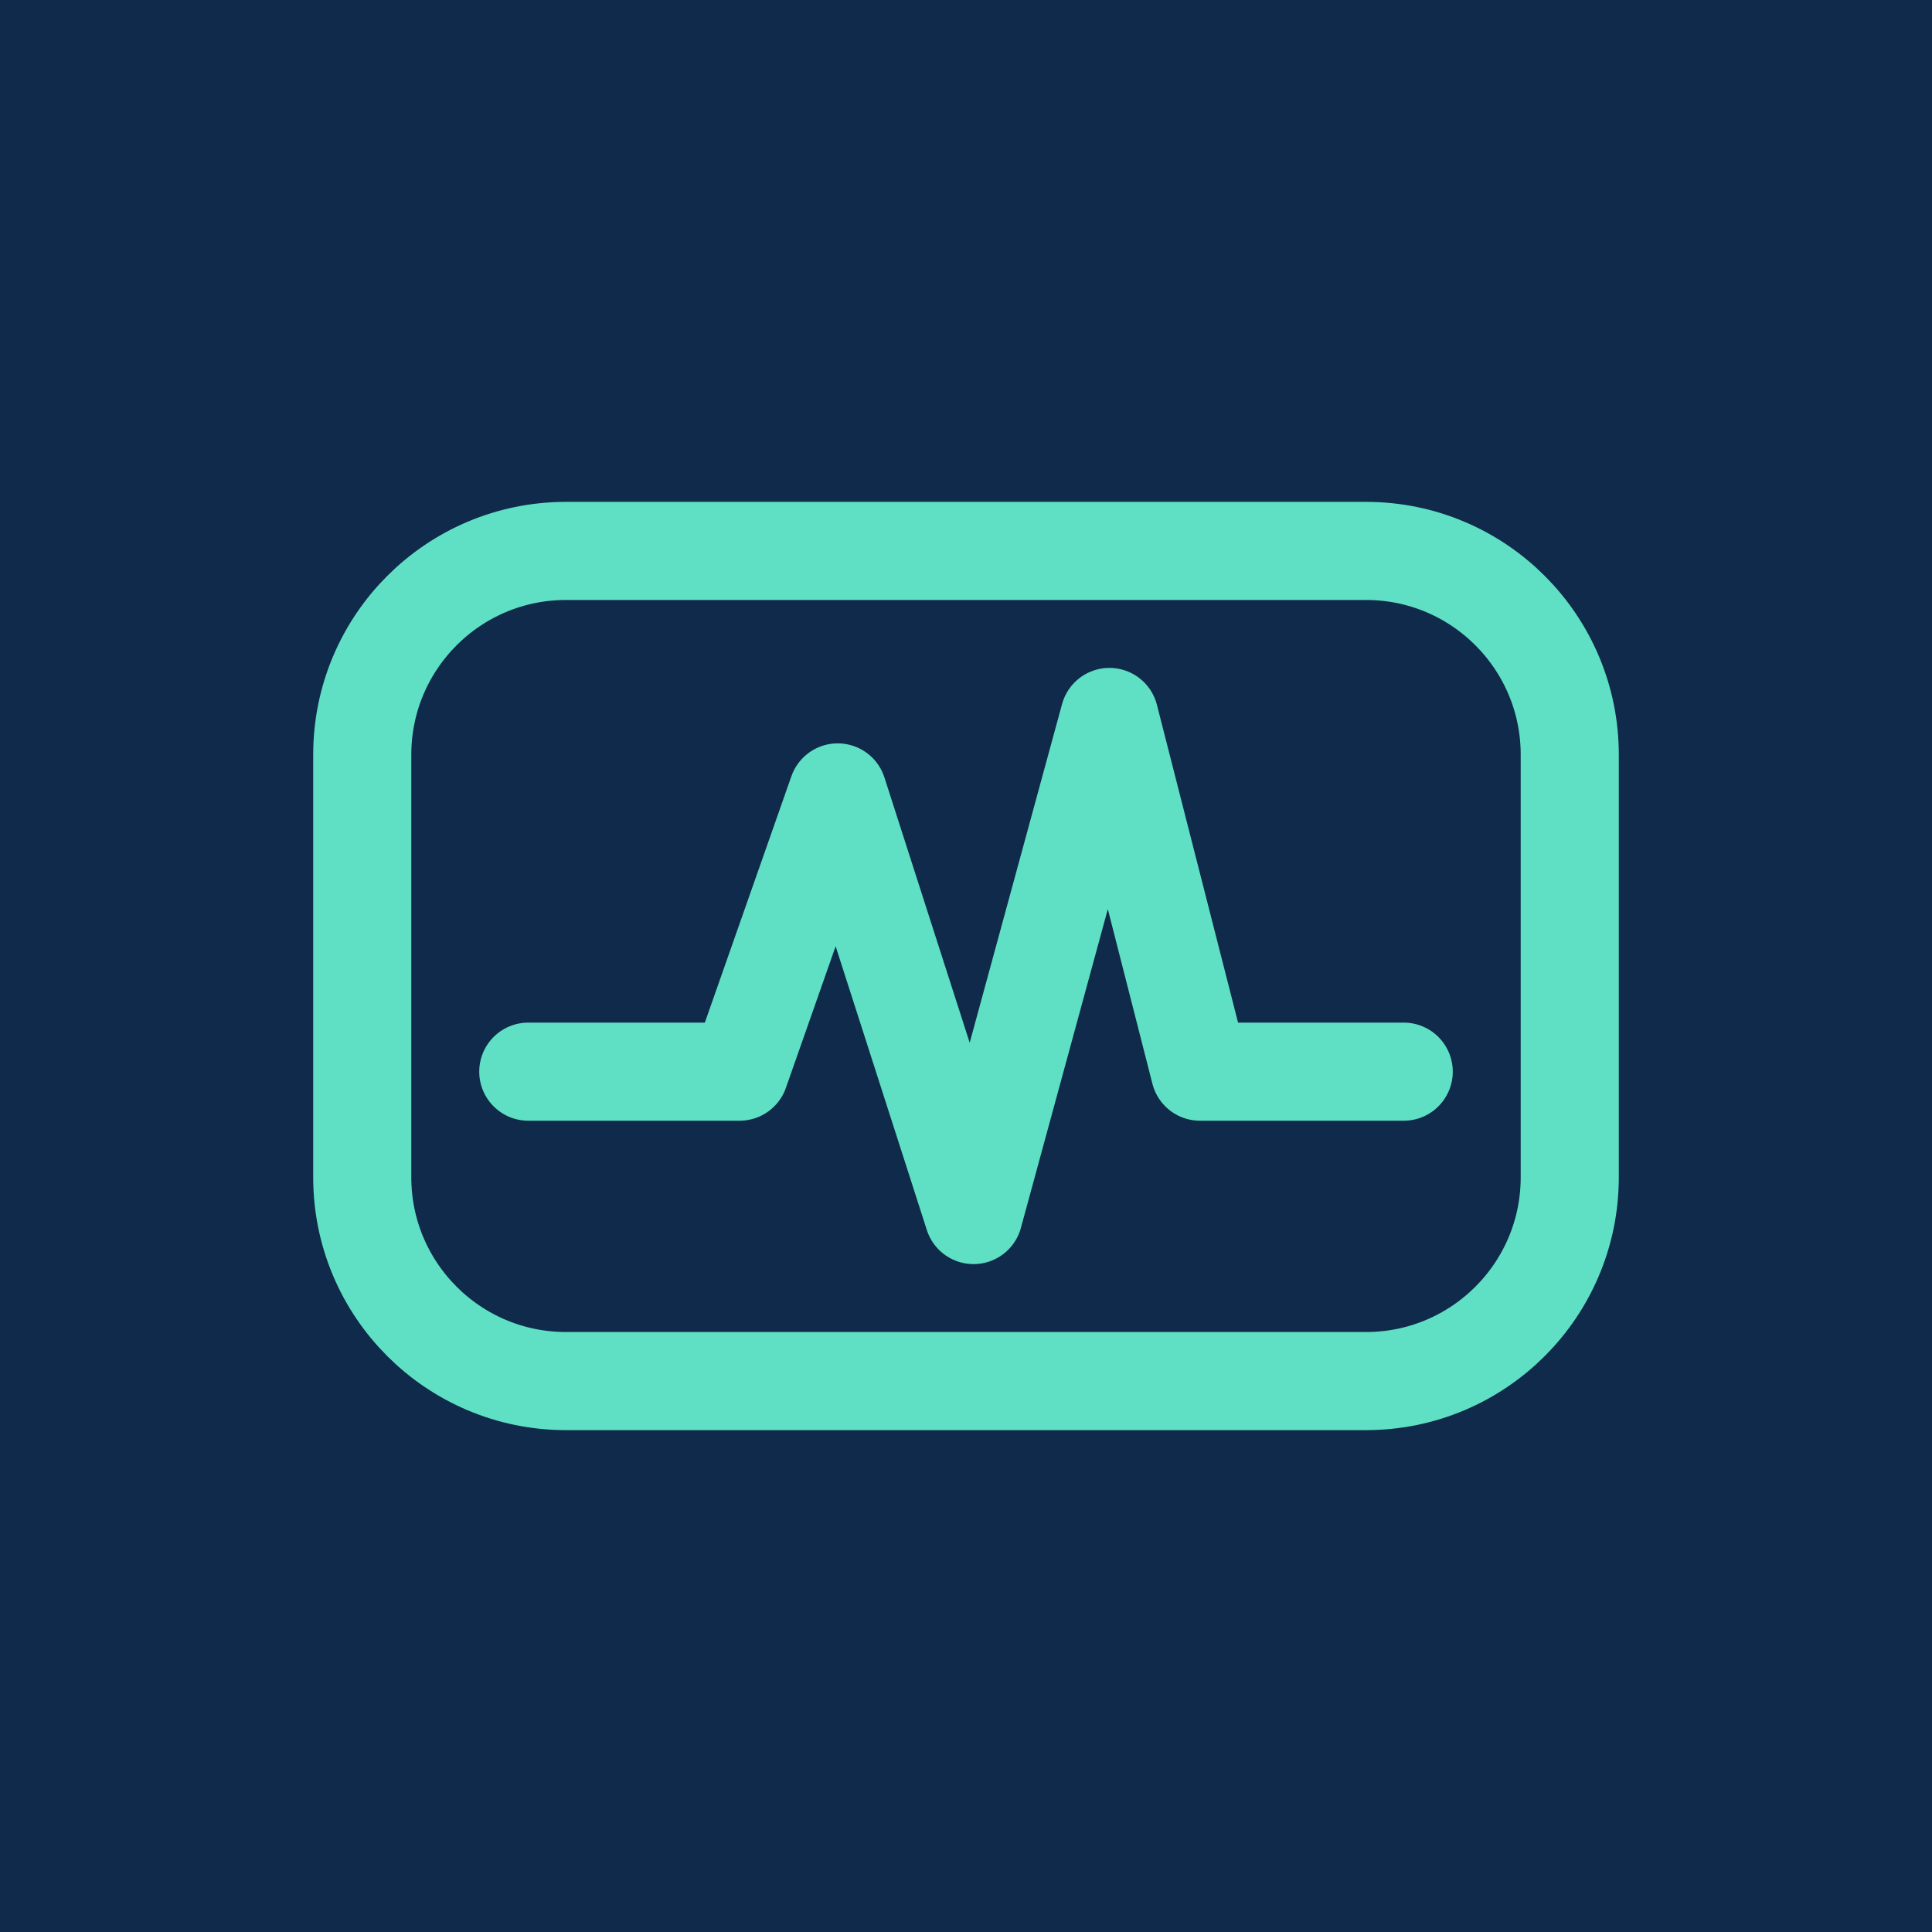
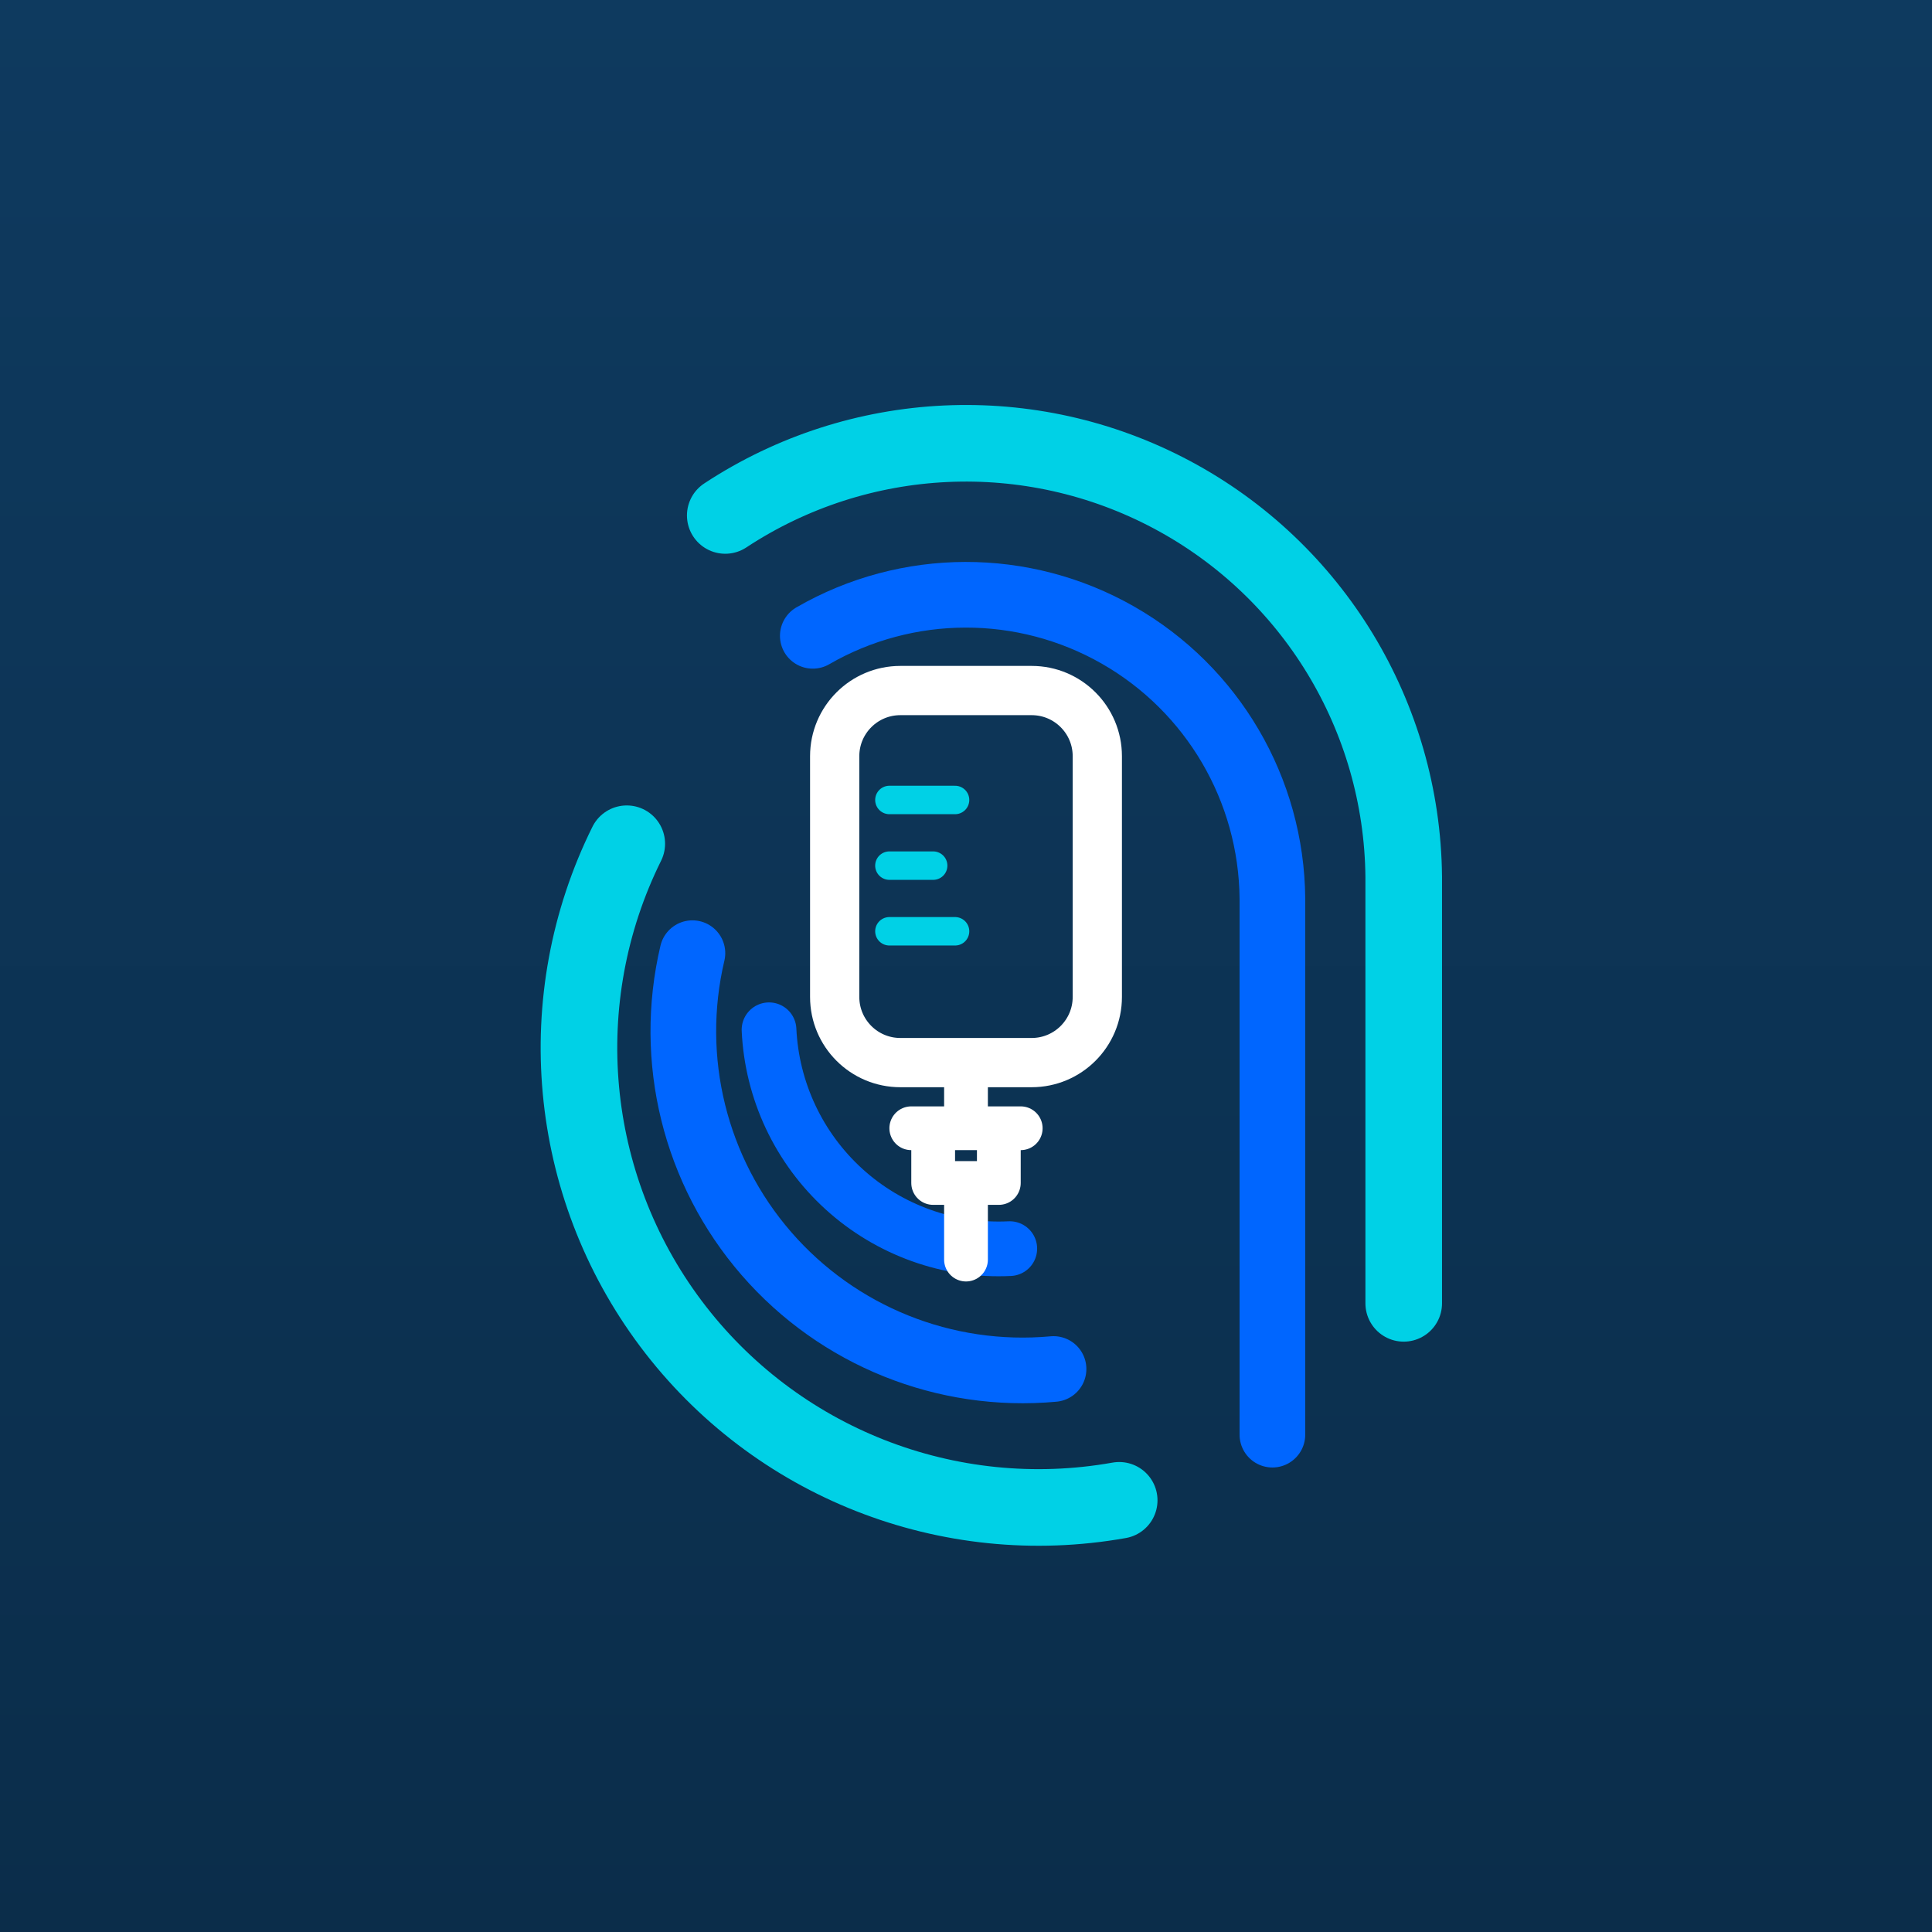
<svg xmlns="http://www.w3.org/2000/svg" viewBox="0 0 512 512">
-   <rect width="512" height="512" fill="#0f2a4a" />
-   <rect x="96" y="146" width="320" height="220" rx="54" fill="none" stroke="#5fe0c4" stroke-width="26" />
-   <path d="M140 284 H196 L222 210 L258 322 L294 190 L318 284 H372" fill="none" stroke="#5fe0c4" stroke-width="26" stroke-linecap="round" stroke-linejoin="round" />
+   <defs>
+     <linearGradient id="g" x1="0" y1="0" x2="0" y2="1">
+       <stop offset="0" stop-color="#0E3A5F" />
+       <stop offset="1" stop-color="#0B2D4A" />
+     </linearGradient>
+   </defs>
+   <rect width="512" height="512" fill="url(#g)" />
+   <g transform="translate(111 96) scale(2.9)" fill="none" stroke-linecap="round">
+     <path d="M28 14 A40 40 0 0 1 90 47 V86" stroke="#00D1E6" stroke-width="7" />
+     <path d="M36 25 A28 28 0 0 1 78 49 V98" stroke="#0066FF" stroke-width="6" />
+     <path d="M19 44 A42 42 0 0 0 64 104" stroke="#00D1E6" stroke-width="7" />
+     <path d="M25 54 A31 31 0 0 0 58 92" stroke="#0066FF" stroke-width="6" />
+     <path d="M32 61 A21 21 0 0 0 54 81" stroke="#0066FF" stroke-width="5" />
+     <rect x="38" y="30" width="24" height="34" rx="6" stroke="#FFFFFF" stroke-width="4.5" />
+     <path d="M43 40 H49 M43 46 H47 M43 52 H49" stroke="#00D1E6" stroke-width="2.6" />
+     <path d="M50 64 V70 M45 70 H55 M47 70 V75 H53 V70 M50 75 V82" stroke="#FFFFFF" stroke-width="4" stroke-linejoin="round" />
+   </g>
</svg>
